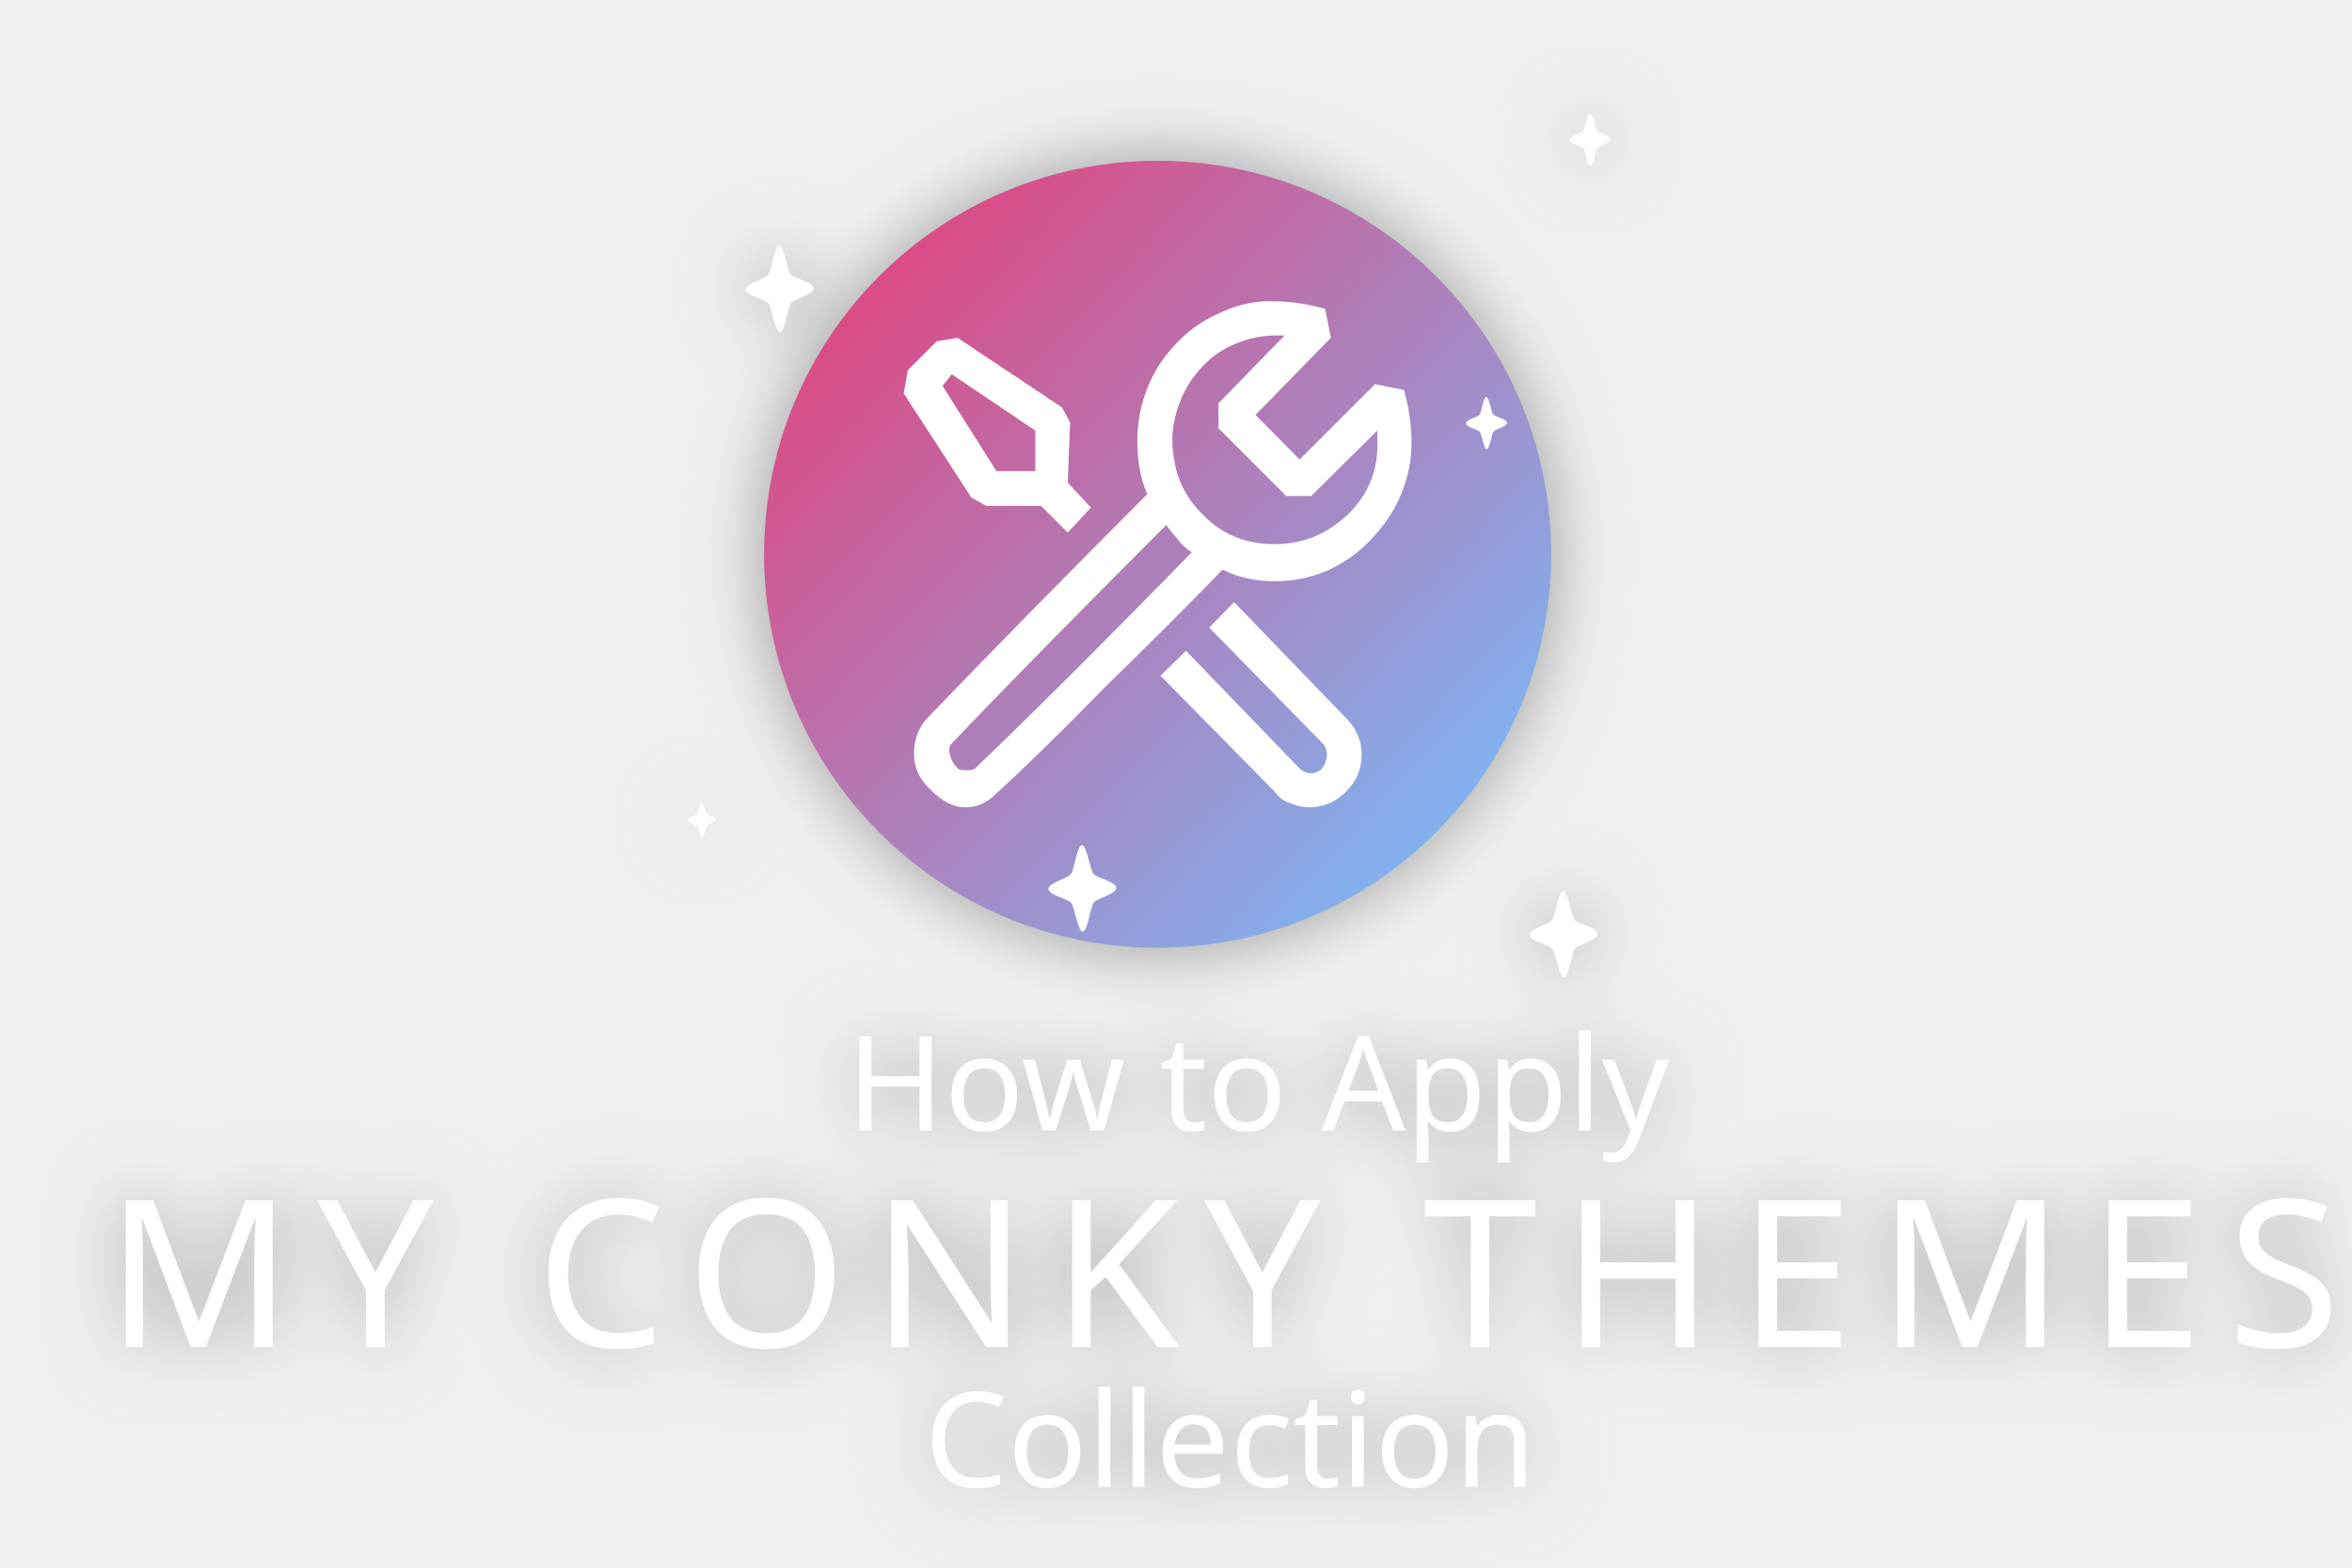
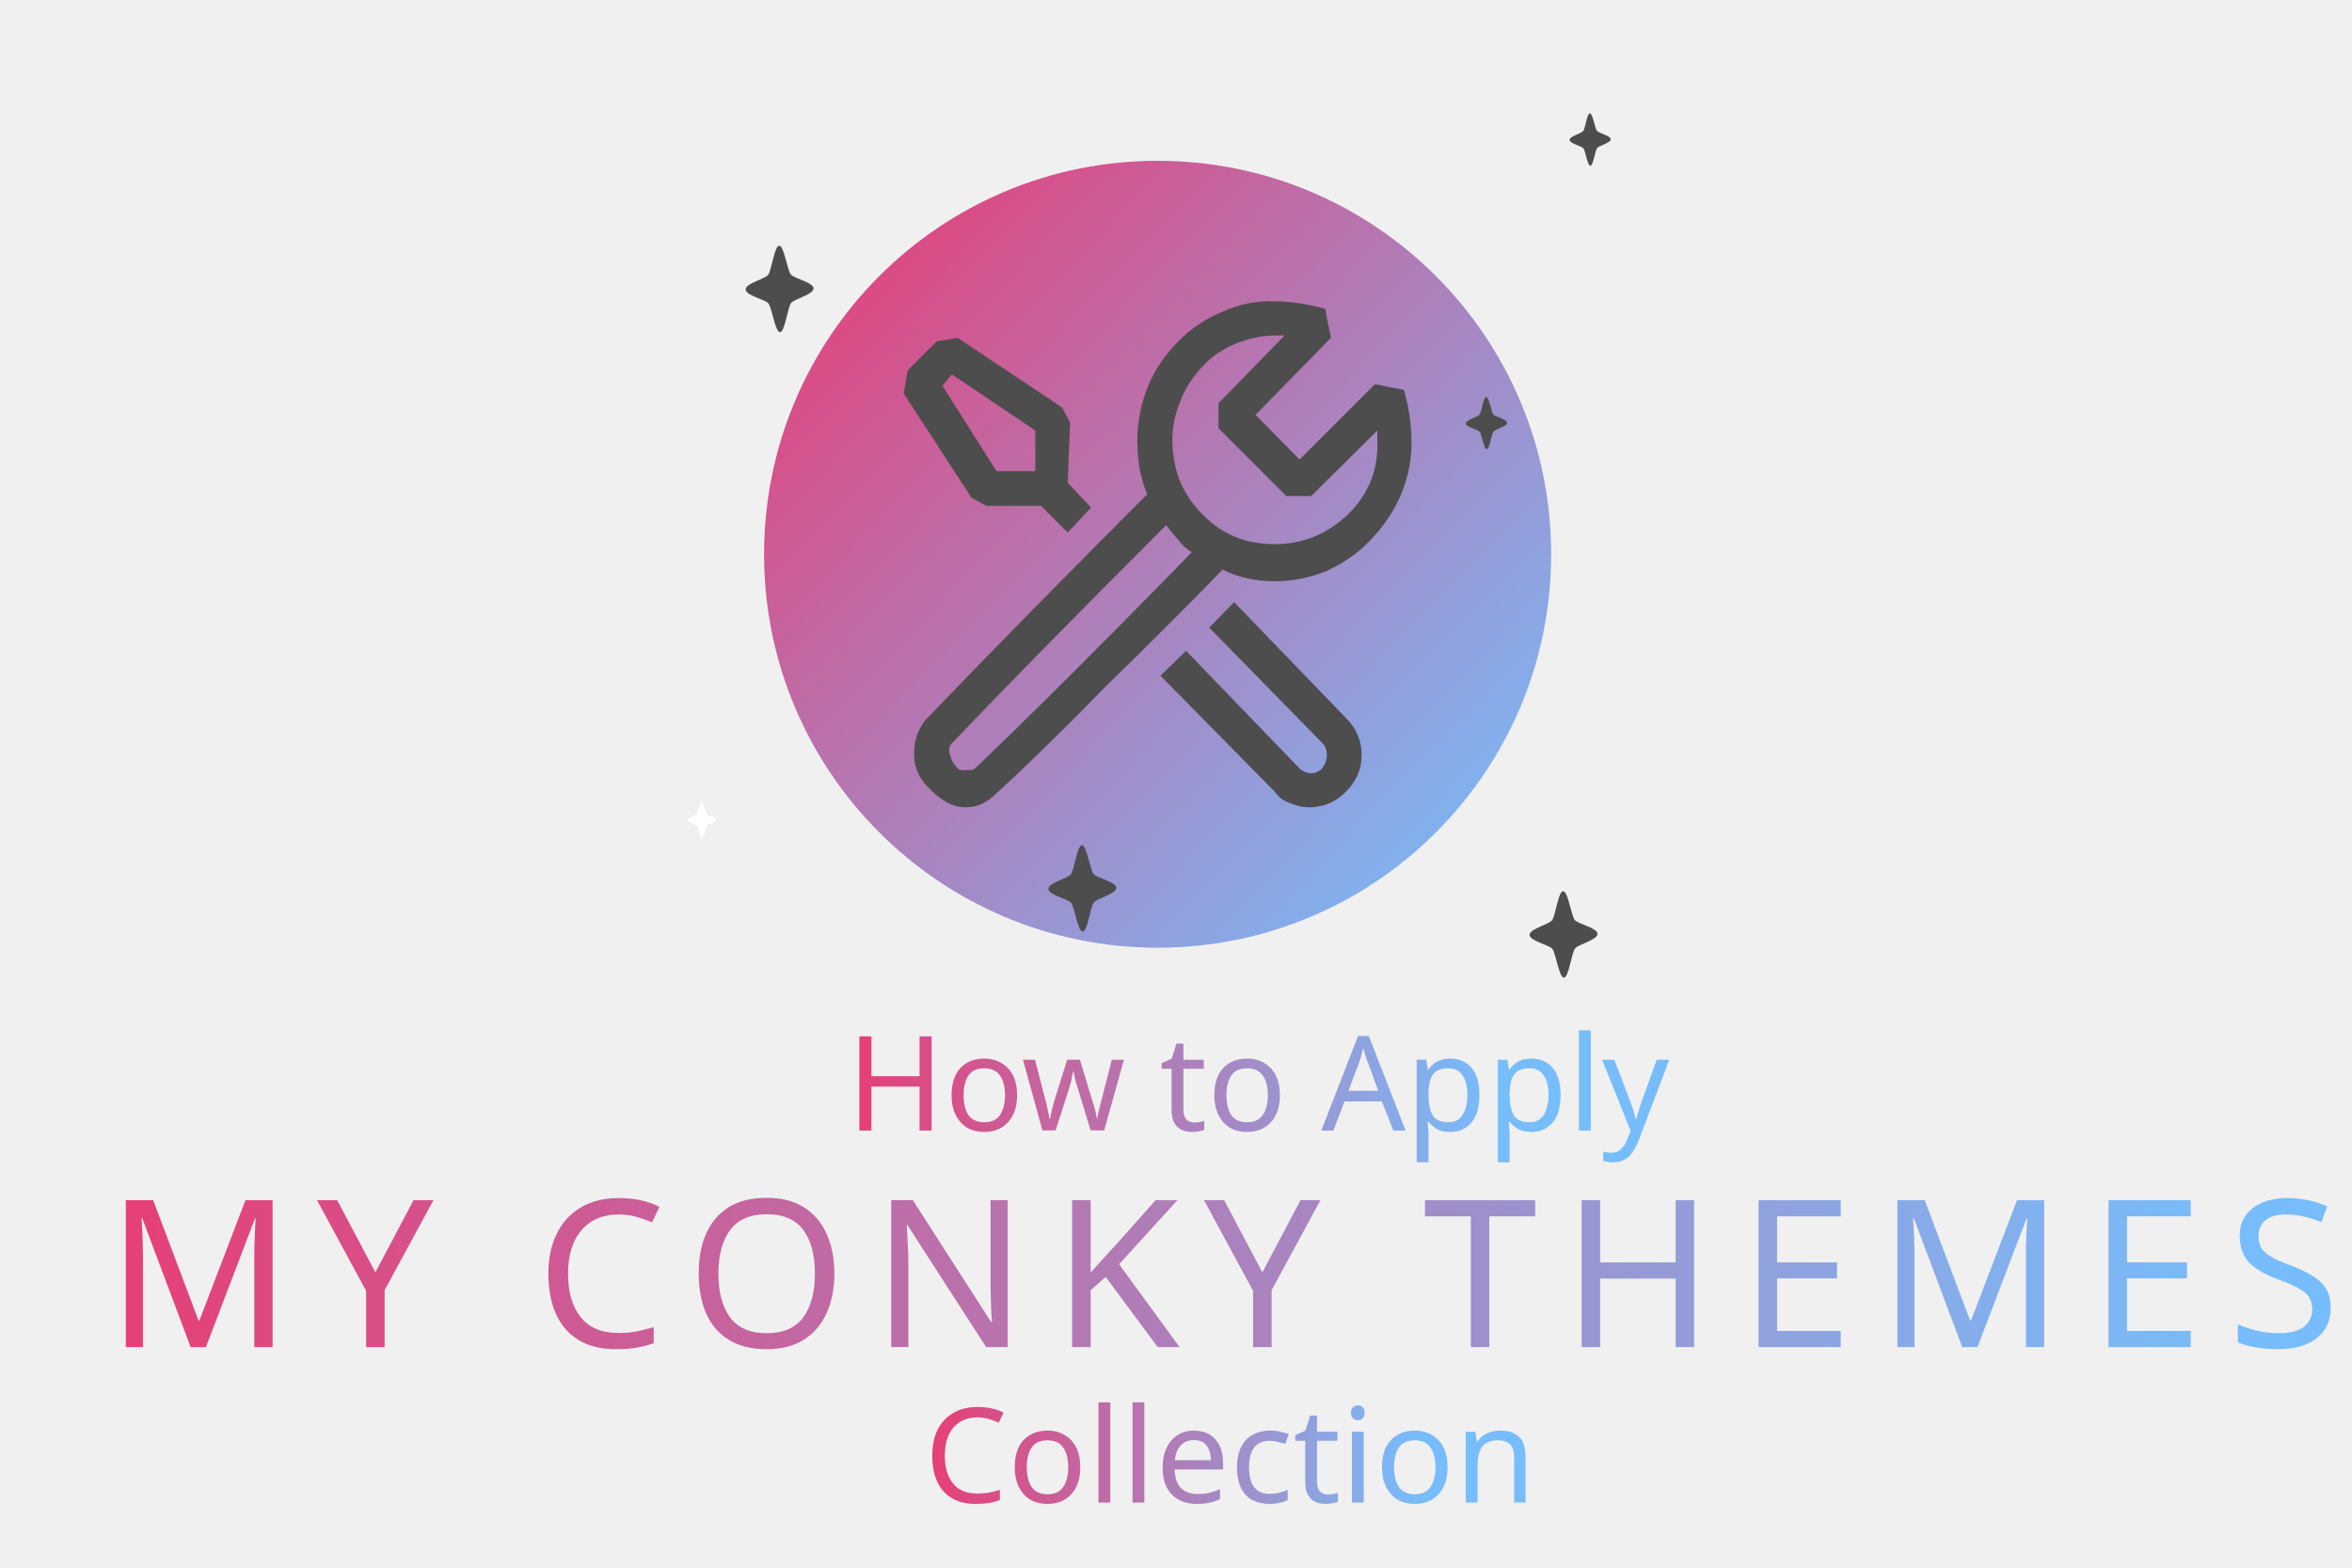
<svg xmlns="http://www.w3.org/2000/svg" xmlns:xlink="http://www.w3.org/1999/xlink" width="600" height="400" viewBox="0 0 158.75 105.833" version="1.1" id="svg8">
  <defs id="defs2">
    <linearGradient id="linearGradient976">
      <stop style="stop-color:#e63f77;stop-opacity:1" offset="0" id="stop972" />
      <stop style="stop-color:#77bdfb;stop-opacity:1" offset="1" id="stop974" />
    </linearGradient>
    <linearGradient xlink:href="#linearGradient976" id="linearGradient978" x1="54.087" y1="14.343" x2="101.885" y2="60.254" gradientUnits="userSpaceOnUse" />
-     <filter style="color-interpolation-filters:sRGB" id="filter1040" x="-0.04" width="1.079" y="-0.061" height="1.122">
-       <feGaussianBlur stdDeviation="2.355" id="feGaussianBlur1042" />
-     </filter>
+     <linearGradient xlink:href="#linearGradient976" id="linearGradient905" x1="7.845" y1="86.168" x2="150.905" y2="86.168" gradientUnits="userSpaceOnUse" gradientTransform="translate(-1.0285244e-5)" />
+     <linearGradient xlink:href="#linearGradient976" id="linearGradient913" x1="57.856" y1="74.096" x2="100.894" y2="74.096" gradientUnits="userSpaceOnUse" />
+     <linearGradient xlink:href="#linearGradient976" id="linearGradient921" x1="63.002" y1="97.791" x2="95.748" y2="97.791" gradientUnits="userSpaceOnUse" gradientTransform="translate(0,0.5291667)" />
  </defs>
  <g id="layer1">
-     <g id="g898">
-       <g id="g994" style="fill:#999999;filter:url(#filter1040)">
-         <circle style="fill:#999999;fill-opacity:1;stroke:none;stroke-width:0.482;stroke-miterlimit:4;stroke-dasharray:none;stroke-opacity:1" id="circle964" cx="78.134" cy="37.417" r="26.562" />
-         <path style="fill:#999999;fill-opacity:1;stroke:none;stroke-width:1.323;stroke-miterlimit:4;stroke-dasharray:none;stroke-opacity:1" id="path966" transform="matrix(0.05486583,0,0,0.06986947,54.87399,20.13273)" d="M -40.586,32.808 C -46.503,32.878 -50.561,9.225 -54.796,5.09 -59.03,0.955 -82.773,-2.541 -82.843,-8.459 c -0.07,-5.918 23.583,-9.976 27.718,-14.21 4.135,-4.234 7.631,-27.977 13.549,-28.048 5.918,-0.07 9.976,23.583 14.21,27.718 4.234,4.135 27.977,7.631 28.048,13.549 0.07,5.918 -23.583,9.976 -27.718,14.21 -4.135,4.234 -7.631,27.977 -13.549,28.048 z" />
-         <path style="fill:#999999;fill-opacity:1;stroke:none;stroke-width:1.323;stroke-miterlimit:4;stroke-dasharray:none;stroke-opacity:1" id="path968" transform="matrix(0.05486583,0,0,0.06986947,107.7856,63.7064)" d="M -40.586,32.808 C -46.503,32.878 -50.561,9.225 -54.796,5.09 -59.03,0.955 -82.773,-2.541 -82.843,-8.459 c -0.07,-5.918 23.583,-9.976 27.718,-14.21 4.135,-4.234 7.631,-27.977 13.549,-28.048 5.918,-0.07 9.976,23.583 14.21,27.718 4.234,4.135 27.977,7.631 28.048,13.549 0.07,5.918 -23.583,9.976 -27.718,14.21 -4.135,4.234 -7.631,27.977 -13.549,28.048 z" />
-         <path style="fill:#999999;fill-opacity:1;stroke:none;stroke-width:1.323;stroke-miterlimit:4;stroke-dasharray:none;stroke-opacity:1" id="path970" transform="matrix(0.0332087,0,0,0.04228996,101.6956,28.9431)" d="M -40.586,32.808 C -46.503,32.878 -50.561,9.225 -54.796,5.09 -59.03,0.955 -82.773,-2.541 -82.843,-8.459 c -0.07,-5.918 23.583,-9.976 27.718,-14.21 4.135,-4.234 7.631,-27.977 13.549,-28.048 5.918,-0.07 9.976,23.583 14.21,27.718 4.234,4.135 27.977,7.631 28.048,13.549 0.07,5.918 -23.583,9.976 -27.718,14.21 -4.135,4.234 -7.631,27.977 -13.549,28.048 z" />
-         <path style="fill:#999999;fill-opacity:1;stroke:none;stroke-width:1.323;stroke-miterlimit:4;stroke-dasharray:none;stroke-opacity:1" id="path972" transform="matrix(0.0332087,0,0,0.04228996,108.6919,9.80162)" d="M -40.586,32.808 C -46.503,32.878 -50.561,9.225 -54.796,5.09 -59.03,0.955 -82.773,-2.541 -82.843,-8.459 c -0.07,-5.918 23.583,-9.976 27.718,-14.21 4.135,-4.234 7.631,-27.977 13.549,-28.048 5.918,-0.07 9.976,23.583 14.21,27.718 4.234,4.135 27.977,7.631 28.048,13.549 0.07,5.918 -23.583,9.976 -27.718,14.21 -4.135,4.234 -7.631,27.977 -13.549,28.048 z" />
-         <path style="fill:#999999;fill-opacity:1;stroke:none;stroke-width:1.323;stroke-miterlimit:4;stroke-dasharray:none;stroke-opacity:1" id="path974" transform="matrix(0.02306306,0,0,0.0293699,48.317,55.61754)" d="M -40.586,32.808 C -46.503,32.878 -50.561,9.225 -54.796,5.09 -59.03,0.955 -82.773,-2.541 -82.843,-8.459 c -0.07,-5.918 23.583,-9.976 27.718,-14.21 4.135,-4.234 7.631,-27.977 13.549,-28.048 5.918,-0.07 9.976,23.583 14.21,27.718 4.234,4.135 27.977,7.631 28.048,13.549 0.07,5.918 -23.583,9.976 -27.718,14.21 -4.135,4.234 -7.631,27.977 -13.549,28.048 z" />
-         <path style="fill:#999999;fill-opacity:1;stroke:none;stroke-width:1.323;stroke-miterlimit:4;stroke-dasharray:none;stroke-opacity:1" id="path976" transform="matrix(0.05486583,0,0,0.06986947,75.30683,60.60022)" d="M -40.586,32.808 C -46.503,32.878 -50.561,9.225 -54.796,5.09 -59.03,0.955 -82.773,-2.541 -82.843,-8.459 c -0.07,-5.918 23.583,-9.976 27.718,-14.21 4.135,-4.234 7.631,-27.977 13.549,-28.048 5.918,-0.07 9.976,23.583 14.21,27.718 4.234,4.135 27.977,7.631 28.048,13.549 0.07,5.918 -23.583,9.976 -27.718,14.21 -4.135,4.234 -7.631,27.977 -13.549,28.048 z" />
-         <text xml:space="preserve" style="font-style:normal;font-variant:normal;font-weight:normal;font-stretch:normal;font-size:39.129px;line-height:1.25;font-family:Dosis;-inkscape-font-specification:Dosis;letter-spacing:0px;word-spacing:0px;stroke-width:0.978;fill:#999999;fill-opacity:1" x="60.996" y="50.507" id="text980">
-           <tspan id="tspan978" x="60.996" y="50.507" style="font-style:normal;font-variant:normal;font-weight:normal;font-stretch:normal;font-family:Dosis;-inkscape-font-specification:Dosis;fill:#999999;stroke-width:0.978;fill-opacity:1"></tspan>
-         </text>
-         <text xml:space="preserve" style="font-size:8.904px;line-height:1.25;font-family:Abel;-inkscape-font-specification:Abel;letter-spacing:0px;word-spacing:0px;fill:#999999;stroke-width:0.223" x="57.143" y="76.322" id="text984">
-           <tspan id="tspan982" x="57.143" y="76.322" style="fill:#999999;stroke-width:0.223">How to Apply</tspan>
-         </text>
-         <text xml:space="preserve" style="font-size:13.893px;line-height:1.25;font-family:Abel;-inkscape-font-specification:Abel;letter-spacing:1.647px;word-spacing:0px;stroke-width:0.347;fill:#999999" x="7.15" y="90.94" id="text988">
-           <tspan id="tspan986" x="7.15" y="90.94" style="font-style:normal;font-variant:normal;font-weight:normal;font-stretch:normal;font-family:Beckman;-inkscape-font-specification:Beckman;fill:#999999;stroke-width:0.347">MY CONKY THEMES</tspan>
-         </text>
-         <text xml:space="preserve" style="font-size:8.904px;line-height:1.25;font-family:Abel;-inkscape-font-specification:Abel;letter-spacing:0px;word-spacing:0px;fill:#999999;stroke-width:0.223" x="62.38" y="100.379" id="text992">
-           <tspan id="tspan990" x="62.38" y="100.379" style="fill:#999999;stroke-width:0.223">Collection</tspan>
-         </text>
-       </g>
-       <circle style="fill:url(#linearGradient978);fill-opacity:1;stroke:none;stroke-width:0.482;stroke-miterlimit:4;stroke-dasharray:none;stroke-opacity:1" id="path979" cx="78.134" cy="37.417" r="26.562" />
-       <path style="fill:#ffffff;fill-opacity:1;stroke:none;stroke-width:1.323;stroke-miterlimit:4;stroke-dasharray:none;stroke-opacity:1" id="path977" transform="matrix(0.05486583,0,0,0.06986947,54.87399,20.13273)" d="M -40.586,32.808 C -46.503,32.878 -50.561,9.225 -54.796,5.09 -59.03,0.955 -82.773,-2.541 -82.843,-8.459 c -0.07,-5.918 23.583,-9.976 27.718,-14.21 4.135,-4.234 7.631,-27.977 13.549,-28.048 5.918,-0.07 9.976,23.583 14.21,27.718 4.234,4.135 27.977,7.631 28.048,13.549 0.07,5.918 -23.583,9.976 -27.718,14.21 -4.135,4.234 -7.631,27.977 -13.549,28.048 z" />
-       <path style="fill:#ffffff;fill-opacity:1;stroke:none;stroke-width:1.323;stroke-miterlimit:4;stroke-dasharray:none;stroke-opacity:1" id="path1204" transform="matrix(0.05486583,0,0,0.06986947,107.7856,63.7064)" d="M -40.586,32.808 C -46.503,32.878 -50.561,9.225 -54.796,5.09 -59.03,0.955 -82.773,-2.541 -82.843,-8.459 c -0.07,-5.918 23.583,-9.976 27.718,-14.21 4.135,-4.234 7.631,-27.977 13.549,-28.048 5.918,-0.07 9.976,23.583 14.21,27.718 4.234,4.135 27.977,7.631 28.048,13.549 0.07,5.918 -23.583,9.976 -27.718,14.21 -4.135,4.234 -7.631,27.977 -13.549,28.048 z" />
-       <path style="fill:#ffffff;fill-opacity:1;stroke:none;stroke-width:1.323;stroke-miterlimit:4;stroke-dasharray:none;stroke-opacity:1" id="path1206" transform="matrix(0.0332087,0,0,0.04228996,101.6956,28.9431)" d="M -40.586,32.808 C -46.503,32.878 -50.561,9.225 -54.796,5.09 -59.03,0.955 -82.773,-2.541 -82.843,-8.459 c -0.07,-5.918 23.583,-9.976 27.718,-14.21 4.135,-4.234 7.631,-27.977 13.549,-28.048 5.918,-0.07 9.976,23.583 14.21,27.718 4.234,4.135 27.977,7.631 28.048,13.549 0.07,5.918 -23.583,9.976 -27.718,14.21 -4.135,4.234 -7.631,27.977 -13.549,28.048 z" />
-       <path style="fill:#ffffff;fill-opacity:1;stroke:none;stroke-width:1.323;stroke-miterlimit:4;stroke-dasharray:none;stroke-opacity:1" id="path1208" transform="matrix(0.0332087,0,0,0.04228996,108.6919,9.80162)" d="M -40.586,32.808 C -46.503,32.878 -50.561,9.225 -54.796,5.09 -59.03,0.955 -82.773,-2.541 -82.843,-8.459 c -0.07,-5.918 23.583,-9.976 27.718,-14.21 4.135,-4.234 7.631,-27.977 13.549,-28.048 5.918,-0.07 9.976,23.583 14.21,27.718 4.234,4.135 27.977,7.631 28.048,13.549 0.07,5.918 -23.583,9.976 -27.718,14.21 -4.135,4.234 -7.631,27.977 -13.549,28.048 z" />
-       <path style="fill:#ffffff;fill-opacity:1;stroke:none;stroke-width:1.323;stroke-miterlimit:4;stroke-dasharray:none;stroke-opacity:1" id="path1210" transform="matrix(0.02306306,0,0,0.0293699,48.317,55.61754)" d="M -40.586,32.808 C -46.503,32.878 -50.561,9.225 -54.796,5.09 -59.03,0.955 -82.773,-2.541 -82.843,-8.459 c -0.07,-5.918 23.583,-9.976 27.718,-14.21 4.135,-4.234 7.631,-27.977 13.549,-28.048 5.918,-0.07 9.976,23.583 14.21,27.718 4.234,4.135 27.977,7.631 28.048,13.549 0.07,5.918 -23.583,9.976 -27.718,14.21 -4.135,4.234 -7.631,27.977 -13.549,28.048 z" />
-       <path style="fill:#ffffff;fill-opacity:1;stroke:none;stroke-width:1.323;stroke-miterlimit:4;stroke-dasharray:none;stroke-opacity:1" id="path3514" transform="matrix(0.05486583,0,0,0.06986947,75.30683,60.60022)" d="M -40.586,32.808 C -46.503,32.878 -50.561,9.225 -54.796,5.09 -59.03,0.955 -82.773,-2.541 -82.843,-8.459 c -0.07,-5.918 23.583,-9.976 27.718,-14.21 4.135,-4.234 7.631,-27.977 13.549,-28.048 5.918,-0.07 9.976,23.583 14.21,27.718 4.234,4.135 27.977,7.631 28.048,13.549 0.07,5.918 -23.583,9.976 -27.718,14.21 -4.135,4.234 -7.631,27.977 -13.549,28.048 z" />
-       <g aria-label="" id="text962" style="font-style:normal;font-variant:normal;font-weight:normal;font-stretch:normal;font-size:39.129px;line-height:1.25;font-family:Dosis;-inkscape-font-specification:Dosis;letter-spacing:0px;word-spacing:0px;fill:#ffffff;fill-opacity:1;stroke-width:0.978">
-         <path d="m 94.764,26.326 c 0.313,1.135 0.509,2.309 0.509,3.522 0,1.213 -0.235,2.387 -0.704,3.522 -0.47,1.135 -1.174,2.152 -2.035,3.052 -0.861,0.939 -1.878,1.604 -2.974,2.113 -1.135,0.47 -2.309,0.704 -3.522,0.704 -1.252,0 -2.426,-0.235 -3.522,-0.783 -2.269,2.348 -4.891,4.969 -7.826,7.826 -3.13,3.209 -5.635,5.635 -7.434,7.278 -0.626,0.626 -1.291,0.939 -2.074,0.939 -0.47,0 -0.861,-0.117 -1.252,-0.313 -0.391,-0.235 -0.783,-0.509 -1.096,-0.861 -0.704,-0.626 -1.096,-1.369 -1.135,-2.269 -0.039,-0.9 0.196,-1.722 0.743,-2.426 4.93,-5.126 9.939,-10.213 14.986,-15.26 -0.47,-1.135 -0.665,-2.348 -0.665,-3.6 0,-1.252 0.235,-2.465 0.704,-3.639 0.47,-1.174 1.174,-2.191 2.035,-3.052 0.861,-0.9 1.878,-1.565 3.013,-2.035 1.096,-0.509 2.269,-0.743 3.443,-0.704 1.174,0 2.348,0.196 3.482,0.509 l 0.391,1.956 -5.087,5.204 2.974,3.013 5.087,-5.087 z M 65.809,51.877 c 3.365,-3.209 8.256,-8.06 14.634,-14.595 -0.391,-0.235 -0.704,-0.548 -0.939,-0.861 -0.274,-0.313 -0.548,-0.626 -0.783,-0.978 -6.104,6.104 -10.956,11.034 -14.595,14.869 -0.078,0.196 -0.078,0.43 0,0.665 0.078,0.274 0.157,0.47 0.313,0.665 0.117,0.157 0.235,0.274 0.313,0.313 0.078,0.039 0.235,0.039 0.43,0.039 h 0.235 c 0.157,0 0.313,-0.039 0.391,-0.117 z m 27.155,-22.186 v -0.626 l -4.461,4.422 h -1.683 l -4.578,-4.578 v -1.683 l 4.461,-4.578 h -0.665 c -0.861,0 -1.761,0.196 -2.622,0.548 -0.861,0.352 -1.643,0.861 -2.269,1.565 -0.665,0.704 -1.174,1.487 -1.487,2.348 -0.548,1.33 -0.665,2.661 -0.391,4.03 0.235,1.409 0.9,2.622 1.956,3.639 1.291,1.33 2.896,1.956 4.813,1.956 1.878,0 3.522,-0.665 4.93,-1.996 1.409,-1.369 2.074,-3.013 1.996,-5.048 z m -26.373,4.461 -1.017,-0.548 -4.578,-7.043 0.274,-1.565 1.956,-1.956 1.409,-0.235 7.043,4.695 0.548,1.017 -0.157,4.069 1.565,1.683 -1.565,1.683 -1.8,-1.8 z m -2.348,-8.882 -0.626,0.783 3.639,5.752 h 2.622 v -2.739 z m 17.373,17.099 7.669,7.826 c 0.078,0.078 0.157,0.196 0.196,0.313 0.039,0.157 0.078,0.274 0.078,0.47 0,0.157 -0.039,0.313 -0.078,0.43 -0.039,0.157 -0.117,0.274 -0.196,0.391 -0.078,0.157 -0.235,0.235 -0.47,0.352 -0.235,0.078 -0.43,0.078 -0.626,0 -0.235,-0.078 -0.43,-0.196 -0.587,-0.391 l -7.552,-7.826 -1.722,1.683 7.708,7.826 c 0.235,0.352 0.587,0.626 1.056,0.783 0.665,0.274 1.33,0.352 1.996,0.196 0.626,-0.117 1.213,-0.43 1.761,-0.978 0.704,-0.704 1.056,-1.526 1.056,-2.465 0,-0.978 -0.352,-1.8 -1.056,-2.504 l -7.552,-7.826 z" style="font-style:normal;font-variant:normal;font-weight:normal;font-stretch:normal;font-family:Dosis;-inkscape-font-specification:Dosis;fill:#ffffff;fill-opacity:1;stroke-width:0.978" id="path883" />
-       </g>
-       <text xml:space="preserve" style="font-size:8.904px;line-height:1.25;font-family:Abel;-inkscape-font-specification:Abel;letter-spacing:0px;word-spacing:0px;fill:#ffffff;stroke-width:0.223" x="57.143" y="76.322" id="text960">
-         <tspan id="tspan958" x="57.143" y="76.322" style="fill:#ffffff;stroke-width:0.223">How to Apply</tspan>
-       </text>
-       <text xml:space="preserve" style="font-size:13.893px;line-height:1.25;font-family:Abel;-inkscape-font-specification:Abel;letter-spacing:1.647px;word-spacing:0px;stroke-width:0.347" x="7.15" y="90.94" id="text964">
-         <tspan id="tspan962" x="7.15" y="90.94" style="font-style:normal;font-variant:normal;font-weight:normal;font-stretch:normal;font-family:Beckman;-inkscape-font-specification:Beckman;fill:#ffffff;stroke-width:0.347">MY CONKY THEMES</tspan>
-       </text>
-       <text xml:space="preserve" style="font-size:8.904px;line-height:1.25;font-family:Abel;-inkscape-font-specification:Abel;letter-spacing:0px;word-spacing:0px;fill:#ffffff;stroke-width:0.223" x="62.38" y="100.379" id="text970">
-         <tspan id="tspan968" x="62.38" y="100.379" style="fill:#ffffff;stroke-width:0.223">Collection</tspan>
-       </text>
+     <circle style="fill:url(#linearGradient978);fill-opacity:1;stroke:none;stroke-width:0.482;stroke-miterlimit:4;stroke-dasharray:none;stroke-opacity:1;" id="path979" cx="78.134" cy="37.417" r="26.562" />
+     <path style="fill:#4d4d4d;fill-opacity:1;stroke:none;stroke-width:1.323;stroke-miterlimit:4;stroke-dasharray:none;stroke-opacity:1" id="path977" transform="matrix(0.05486583,0,0,0.06986947,54.87399,20.13273)" d="M -40.586,32.808 C -46.503,32.878 -50.561,9.225 -54.796,5.09 -59.03,0.955 -82.773,-2.541 -82.843,-8.459 c -0.07,-5.918 23.583,-9.976 27.718,-14.21 4.135,-4.234 7.631,-27.977 13.549,-28.048 5.918,-0.07 9.976,23.583 14.21,27.718 4.234,4.135 27.977,7.631 28.048,13.549 0.07,5.918 -23.583,9.976 -27.718,14.21 -4.135,4.234 -7.631,27.977 -13.549,28.048 z" />
+     <path style="fill:#4d4d4d;fill-opacity:1;stroke:none;stroke-width:1.323;stroke-miterlimit:4;stroke-dasharray:none;stroke-opacity:1" id="path1204" transform="matrix(0.05486583,0,0,0.06986947,107.7856,63.7064)" d="M -40.586,32.808 C -46.503,32.878 -50.561,9.225 -54.796,5.09 -59.03,0.955 -82.773,-2.541 -82.843,-8.459 c -0.07,-5.918 23.583,-9.976 27.718,-14.21 4.135,-4.234 7.631,-27.977 13.549,-28.048 5.918,-0.07 9.976,23.583 14.21,27.718 4.234,4.135 27.977,7.631 28.048,13.549 0.07,5.918 -23.583,9.976 -27.718,14.21 -4.135,4.234 -7.631,27.977 -13.549,28.048 z" />
+     <path style="fill:#4d4d4d;fill-opacity:1;stroke:none;stroke-width:1.323;stroke-miterlimit:4;stroke-dasharray:none;stroke-opacity:1" id="path1206" transform="matrix(0.0332087,0,0,0.04228996,101.6956,28.9431)" d="M -40.586,32.808 C -46.503,32.878 -50.561,9.225 -54.796,5.09 -59.03,0.955 -82.773,-2.541 -82.843,-8.459 c -0.07,-5.918 23.583,-9.976 27.718,-14.21 4.135,-4.234 7.631,-27.977 13.549,-28.048 5.918,-0.07 9.976,23.583 14.21,27.718 4.234,4.135 27.977,7.631 28.048,13.549 0.07,5.918 -23.583,9.976 -27.718,14.21 -4.135,4.234 -7.631,27.977 -13.549,28.048 z" />
+     <path style="fill:#4d4d4d;fill-opacity:1;stroke:none;stroke-width:1.323;stroke-miterlimit:4;stroke-dasharray:none;stroke-opacity:1" id="path1208" transform="matrix(0.0332087,0,0,0.04228996,108.6919,9.80162)" d="M -40.586,32.808 C -46.503,32.878 -50.561,9.225 -54.796,5.09 -59.03,0.955 -82.773,-2.541 -82.843,-8.459 c -0.07,-5.918 23.583,-9.976 27.718,-14.21 4.135,-4.234 7.631,-27.977 13.549,-28.048 5.918,-0.07 9.976,23.583 14.21,27.718 4.234,4.135 27.977,7.631 28.048,13.549 0.07,5.918 -23.583,9.976 -27.718,14.21 -4.135,4.234 -7.631,27.977 -13.549,28.048 z" />
+     <path style="fill:#ffffff;fill-opacity:1;stroke:none;stroke-width:1.323;stroke-miterlimit:4;stroke-dasharray:none;stroke-opacity:1" id="path1210" transform="matrix(0.02306306,0,0,0.0293699,48.317,55.61754)" d="M -40.586,32.808 C -46.503,32.878 -50.561,9.225 -54.796,5.09 -59.03,0.955 -82.773,-2.541 -82.843,-8.459 c -0.07,-5.918 23.583,-9.976 27.718,-14.21 4.135,-4.234 7.631,-27.977 13.549,-28.048 5.918,-0.07 9.976,23.583 14.21,27.718 4.234,4.135 27.977,7.631 28.048,13.549 0.07,5.918 -23.583,9.976 -27.718,14.21 -4.135,4.234 -7.631,27.977 -13.549,28.048 z" />
+     <path style="fill:#4d4d4d;fill-opacity:1;stroke:none;stroke-width:1.323;stroke-miterlimit:4;stroke-dasharray:none;stroke-opacity:1" id="path3514" transform="matrix(0.05486583,0,0,0.06986947,75.30683,60.60022)" d="M -40.586,32.808 C -46.503,32.878 -50.561,9.225 -54.796,5.09 -59.03,0.955 -82.773,-2.541 -82.843,-8.459 c -0.07,-5.918 23.583,-9.976 27.718,-14.21 4.135,-4.234 7.631,-27.977 13.549,-28.048 5.918,-0.07 9.976,23.583 14.21,27.718 4.234,4.135 27.977,7.631 28.048,13.549 0.07,5.918 -23.583,9.976 -27.718,14.21 -4.135,4.234 -7.631,27.977 -13.549,28.048 z" />
+     <g aria-label="" id="text962" style="font-style:normal;font-variant:normal;font-weight:normal;font-stretch:normal;font-size:39.129px;line-height:1.25;font-family:Dosis;-inkscape-font-specification:Dosis;letter-spacing:0px;word-spacing:0px;fill:#4d4d4d;fill-opacity:1;stroke-width:0.978">
+       <path d="m 94.764,26.326 c 0.313,1.135 0.509,2.309 0.509,3.522 0,1.213 -0.235,2.387 -0.704,3.522 -0.47,1.135 -1.174,2.152 -2.035,3.052 -0.861,0.939 -1.878,1.604 -2.974,2.113 -1.135,0.47 -2.309,0.704 -3.522,0.704 -1.252,0 -2.426,-0.235 -3.522,-0.783 -2.269,2.348 -4.891,4.969 -7.826,7.826 -3.13,3.209 -5.635,5.635 -7.434,7.278 -0.626,0.626 -1.291,0.939 -2.074,0.939 -0.47,0 -0.861,-0.117 -1.252,-0.313 -0.391,-0.235 -0.783,-0.509 -1.096,-0.861 -0.704,-0.626 -1.096,-1.369 -1.135,-2.269 -0.039,-0.9 0.196,-1.722 0.743,-2.426 4.93,-5.126 9.939,-10.213 14.986,-15.26 -0.47,-1.135 -0.665,-2.348 -0.665,-3.6 0,-1.252 0.235,-2.465 0.704,-3.639 0.47,-1.174 1.174,-2.191 2.035,-3.052 0.861,-0.9 1.878,-1.565 3.013,-2.035 1.096,-0.509 2.269,-0.743 3.443,-0.704 1.174,0 2.348,0.196 3.482,0.509 l 0.391,1.956 -5.087,5.204 2.974,3.013 5.087,-5.087 z M 65.809,51.877 c 3.365,-3.209 8.256,-8.06 14.634,-14.595 -0.391,-0.235 -0.704,-0.548 -0.939,-0.861 -0.274,-0.313 -0.548,-0.626 -0.783,-0.978 -6.104,6.104 -10.956,11.034 -14.595,14.869 -0.078,0.196 -0.078,0.43 0,0.665 0.078,0.274 0.157,0.47 0.313,0.665 0.117,0.157 0.235,0.274 0.313,0.313 0.078,0.039 0.235,0.039 0.43,0.039 h 0.235 c 0.157,0 0.313,-0.039 0.391,-0.117 z m 27.155,-22.186 v -0.626 l -4.461,4.422 h -1.683 l -4.578,-4.578 v -1.683 l 4.461,-4.578 h -0.665 c -0.861,0 -1.761,0.196 -2.622,0.548 -0.861,0.352 -1.643,0.861 -2.269,1.565 -0.665,0.704 -1.174,1.487 -1.487,2.348 -0.548,1.33 -0.665,2.661 -0.391,4.03 0.235,1.409 0.9,2.622 1.956,3.639 1.291,1.33 2.896,1.956 4.813,1.956 1.878,0 3.522,-0.665 4.93,-1.996 1.409,-1.369 2.074,-3.013 1.996,-5.048 z m -26.373,4.461 -1.017,-0.548 -4.578,-7.043 0.274,-1.565 1.956,-1.956 1.409,-0.235 7.043,4.695 0.548,1.017 -0.157,4.069 1.565,1.683 -1.565,1.683 -1.8,-1.8 z m -2.348,-8.882 -0.626,0.783 3.639,5.752 h 2.622 v -2.739 z m 17.373,17.099 7.669,7.826 c 0.078,0.078 0.157,0.196 0.196,0.313 0.039,0.157 0.078,0.274 0.078,0.47 0,0.157 -0.039,0.313 -0.078,0.43 -0.039,0.157 -0.117,0.274 -0.196,0.391 -0.078,0.157 -0.235,0.235 -0.47,0.352 -0.235,0.078 -0.43,0.078 -0.626,0 -0.235,-0.078 -0.43,-0.196 -0.587,-0.391 l -7.552,-7.826 -1.722,1.683 7.708,7.826 c 0.235,0.352 0.587,0.626 1.056,0.783 0.665,0.274 1.33,0.352 1.996,0.196 0.626,-0.117 1.213,-0.43 1.761,-0.978 0.704,-0.704 1.056,-1.526 1.056,-2.465 0,-0.978 -0.352,-1.8 -1.056,-2.504 l -7.552,-7.826 z" style="font-style:normal;font-variant:normal;font-weight:normal;font-stretch:normal;font-family:Dosis;-inkscape-font-specification:Dosis;fill:#4d4d4d;fill-opacity:1;stroke-width:0.978" id="path883" />
    </g>
+     <text xml:space="preserve" style="font-size:8.904px;line-height:1.25;font-family:Abel;-inkscape-font-specification:Abel;letter-spacing:0px;word-spacing:0px;fill:url(#linearGradient913);stroke-width:0.223;fill-opacity:1.0" x="57.143" y="76.322" id="text960">
+       <tspan id="tspan958" x="57.143" y="76.322" style="fill:url(#linearGradient913);stroke-width:0.223;fill-opacity:1.0">How to Apply</tspan>
+     </text>
+     <text xml:space="preserve" style="font-size:13.893px;line-height:1.25;font-family:Abel;-inkscape-font-specification:Abel;letter-spacing:1.647px;word-spacing:0px;fill:url(#linearGradient905);fill-opacity:1;stroke-width:0.347" x="7.15" y="90.94" id="text964">
+       <tspan id="tspan962" x="7.15" y="90.94" style="font-style:normal;font-variant:normal;font-weight:normal;font-stretch:normal;font-family:Beckman;-inkscape-font-specification:Beckman;fill:url(#linearGradient905);fill-opacity:1;stroke-width:0.347">MY CONKY THEMES</tspan>
+     </text>
+     <text xml:space="preserve" style="font-size:8.904px;line-height:1.25;font-family:Abel;-inkscape-font-specification:Abel;letter-spacing:0px;word-spacing:0px;fill:url(#linearGradient921);fill-opacity:1;stroke-width:0.223" x="62.38" y="101.437" id="text970">
+       <tspan id="tspan968" x="62.38" y="101.437" style="fill:url(#linearGradient921);fill-opacity:1;stroke-width:0.223">Collection</tspan>
+     </text>
  </g>
</svg>
